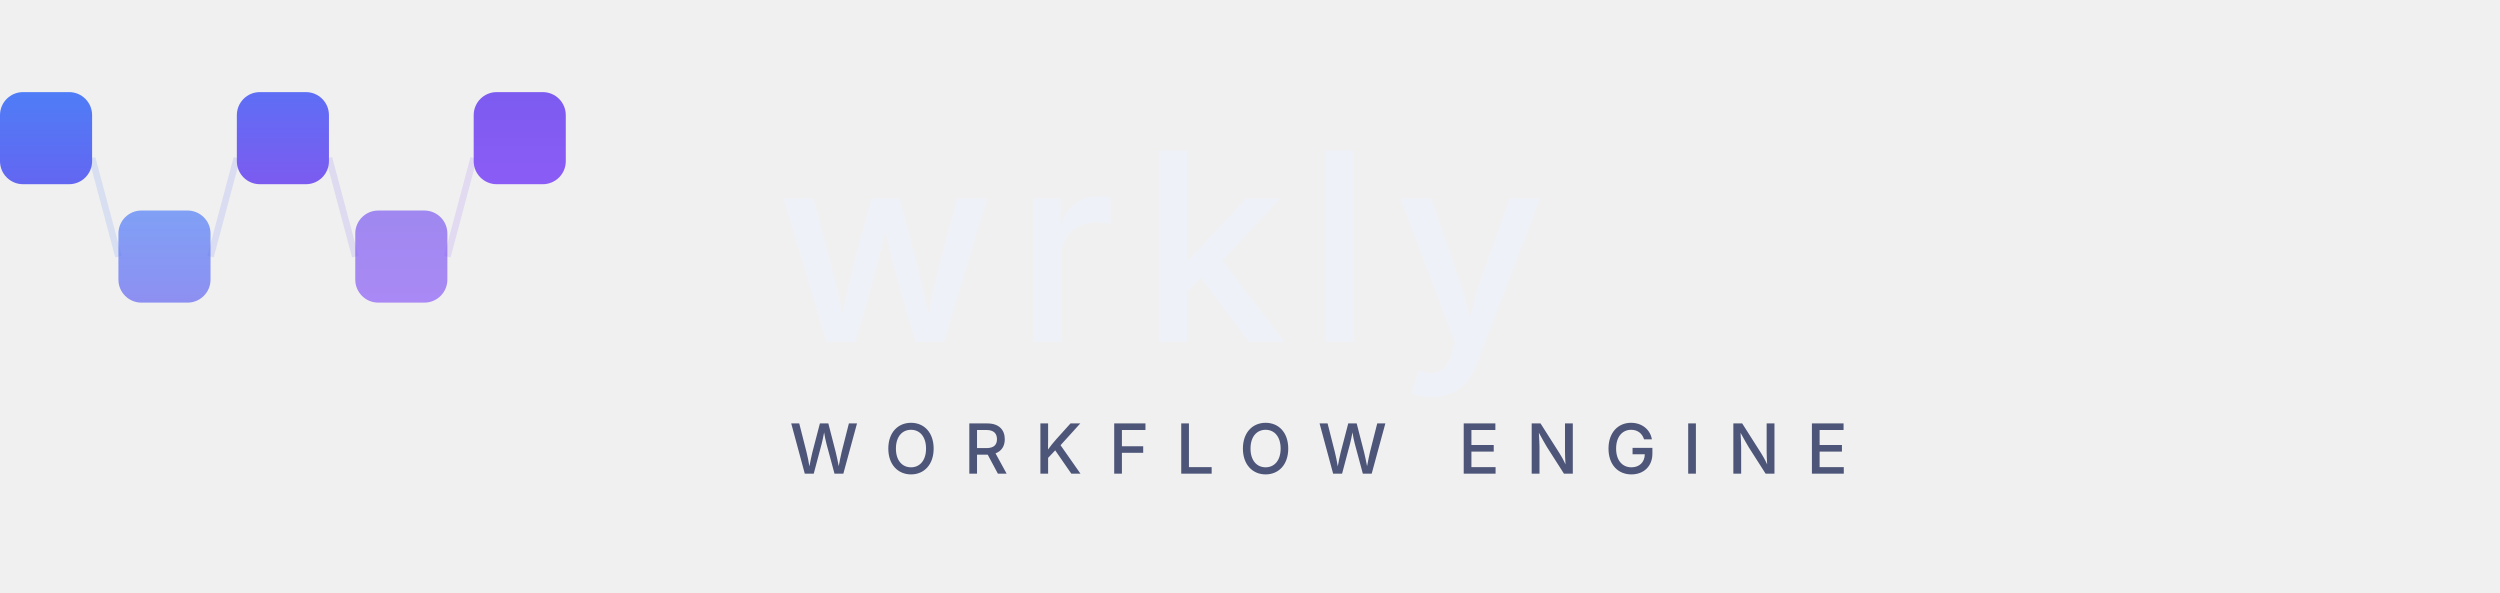
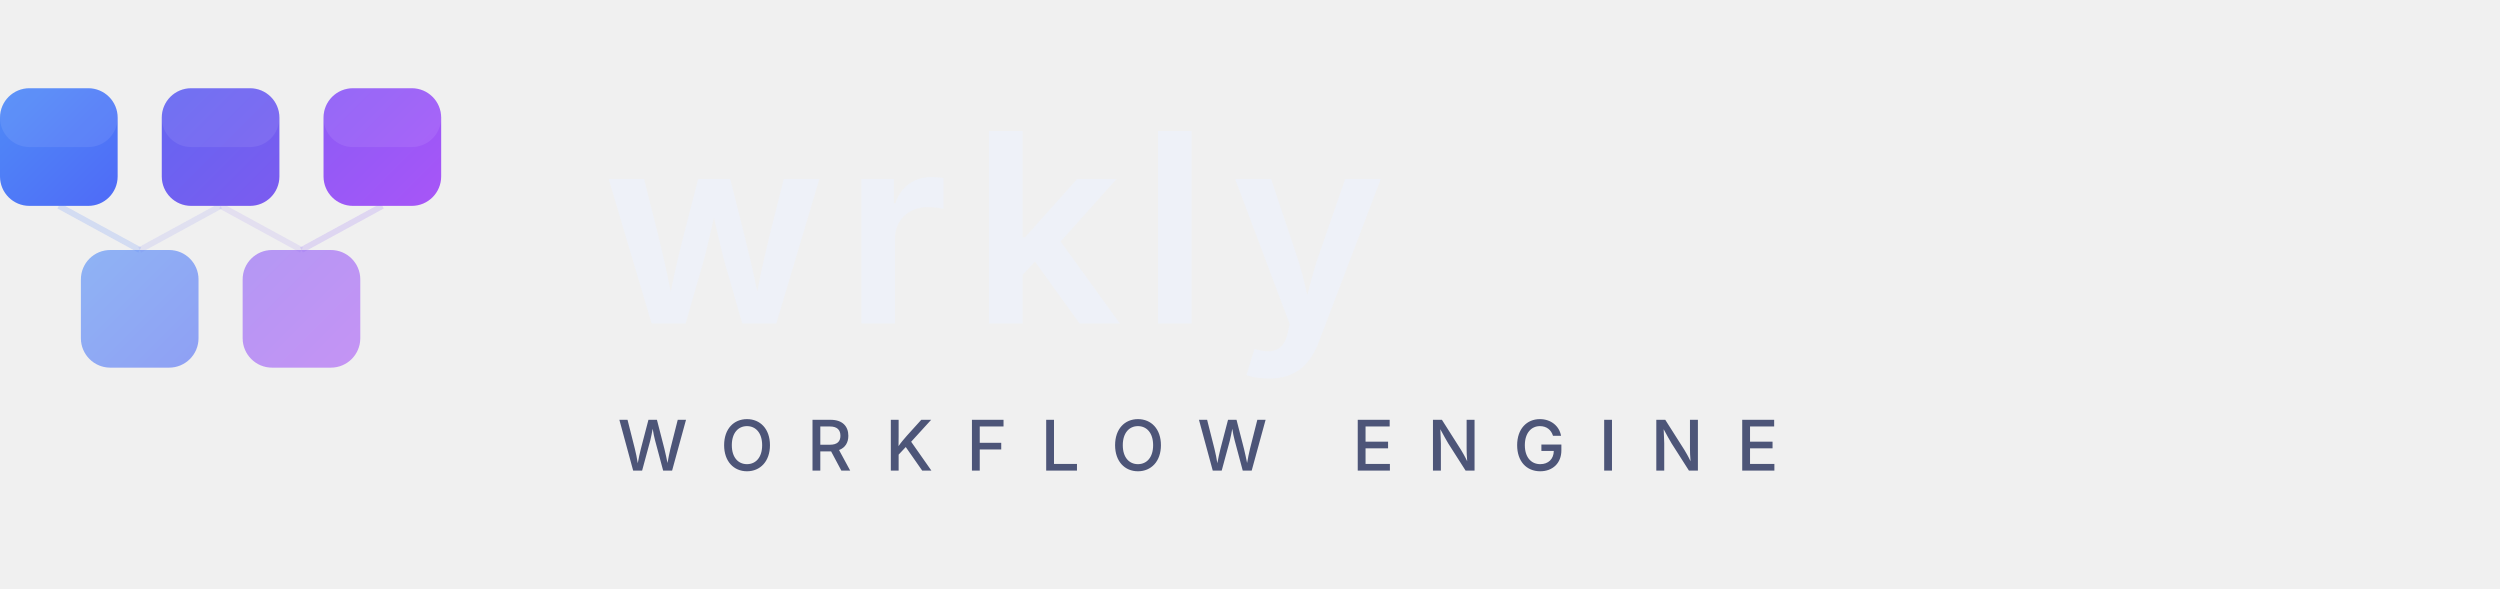
- <svg xmlns="http://www.w3.org/2000/svg" viewBox="0 0 380 90">
+ <svg xmlns="http://www.w3.org/2000/svg" viewBox="0 0 340 80">
  <defs>
-     <linearGradient id="f1_gBlue" x1="0%" y1="0%" x2="0%" y2="100%">
-       <stop offset="0%" stop-color="#4F7DF7" />
-       <stop offset="100%" stop-color="#6366F1" />
+     <linearGradient id="ld_blue" x1="0%" y1="0%" x2="100%" y2="100%">
+       <stop offset="0%" stop-color="#4F8BF7" />
+       <stop offset="100%" stop-color="#4F6AF7" />
    </linearGradient>
-     <linearGradient id="f1_gMid" x1="0%" y1="0%" x2="0%" y2="100%">
-       <stop offset="0%" stop-color="#5E6EF5" />
+     <linearGradient id="ld_mid" x1="0%" y1="0%" x2="100%" y2="100%">
+       <stop offset="0%" stop-color="#6366F1" />
      <stop offset="100%" stop-color="#7C5BF0" />
    </linearGradient>
-     <linearGradient id="f1_gViolet" x1="0%" y1="0%" x2="0%" y2="100%">
-       <stop offset="0%" stop-color="#7C5BF0" />
-       <stop offset="100%" stop-color="#8B5CF6" />
+     <linearGradient id="ld_violet" x1="0%" y1="0%" x2="100%" y2="100%">
+       <stop offset="0%" stop-color="#8B5CF6" />
+       <stop offset="100%" stop-color="#A855F7" />
    </linearGradient>
  </defs>
-   <g transform="translate(0, 14)">
-     <line x1="14" y1="10" x2="18" y2="25" stroke="#4F7DF7" stroke-width="1" opacity="0.15" />
-     <line x1="32" y1="25" x2="36" y2="10" stroke="#5E6EF5" stroke-width="1" opacity="0.15" />
-     <line x1="50" y1="10" x2="54" y2="25" stroke="#7C5BF0" stroke-width="1" opacity="0.15" />
-     <line x1="68" y1="25" x2="72" y2="10" stroke="#8B5CF6" stroke-width="1" opacity="0.15" />
-     <rect x="0" y="0" width="14" height="14" rx="3.5" fill="url(#f1_gBlue)" />
-     <rect x="36" y="0" width="14" height="14" rx="3.5" fill="url(#f1_gMid)" />
-     <rect x="72" y="0" width="14" height="14" rx="3.5" fill="url(#f1_gViolet)" />
-     <rect x="18" y="18" width="14" height="14" rx="3.5" fill="url(#f1_gBlue)" opacity="0.7" />
-     <rect x="54" y="18" width="14" height="14" rx="3.5" fill="url(#f1_gViolet)" opacity="0.7" />
+   <g transform="translate(0, 12)">
+     <rect x="0" y="0" width="16" height="16" rx="4" fill="url(#ld_blue)" />
+     <rect x="0" y="0" width="16" height="8" rx="4" fill="white" opacity="0.08" />
+     <rect x="22" y="0" width="16" height="16" rx="4" fill="url(#ld_mid)" />
+     <rect x="22" y="0" width="16" height="8" rx="4" fill="white" opacity="0.08" />
+     <rect x="44" y="0" width="16" height="16" rx="4" fill="url(#ld_violet)" />
+     <rect x="44" y="0" width="16" height="8" rx="4" fill="white" opacity="0.08" />
+     <rect x="11" y="22" width="16" height="16" rx="4" fill="url(#ld_blue)" opacity="0.6" />
+     <rect x="33" y="22" width="16" height="16" rx="4" fill="url(#ld_violet)" opacity="0.6" />
+     <line x1="8" y1="16" x2="19" y2="22" stroke="#4F7DF7" stroke-width="0.8" opacity="0.18" />
+     <line x1="30" y1="16" x2="19" y2="22" stroke="#6366F1" stroke-width="0.8" opacity="0.12" />
+     <line x1="30" y1="16" x2="41" y2="22" stroke="#7C5BF0" stroke-width="0.8" opacity="0.12" />
+     <line x1="52" y1="16" x2="41" y2="22" stroke="#8B5CF6" stroke-width="0.8" opacity="0.18" />
  </g>
-   <text x="118" y="52" font-family="'Outfit', 'Inter', sans-serif" font-weight="500" font-size="40" letter-spacing="3" fill="#EEF1F8">wrkly</text>
-   <text x="120" y="72" font-family="'DM Sans', 'Inter', sans-serif" font-weight="500" font-size="10.5" letter-spacing="4" fill="#4D5578">WORKFLOW ENGINE</text>
+   <text x="82" y="44" font-family="'Outfit', 'Inter', system-ui, sans-serif" font-weight="600" font-size="36" letter-spacing="2.5" fill="#EEF1F8">wrkly</text>
+   <text x="84" y="64" font-family="'DM Sans', 'Inter', system-ui, sans-serif" font-weight="500" font-size="9.5" letter-spacing="4.5" fill="#4D5578">WORKFLOW ENGINE</text>
</svg>
